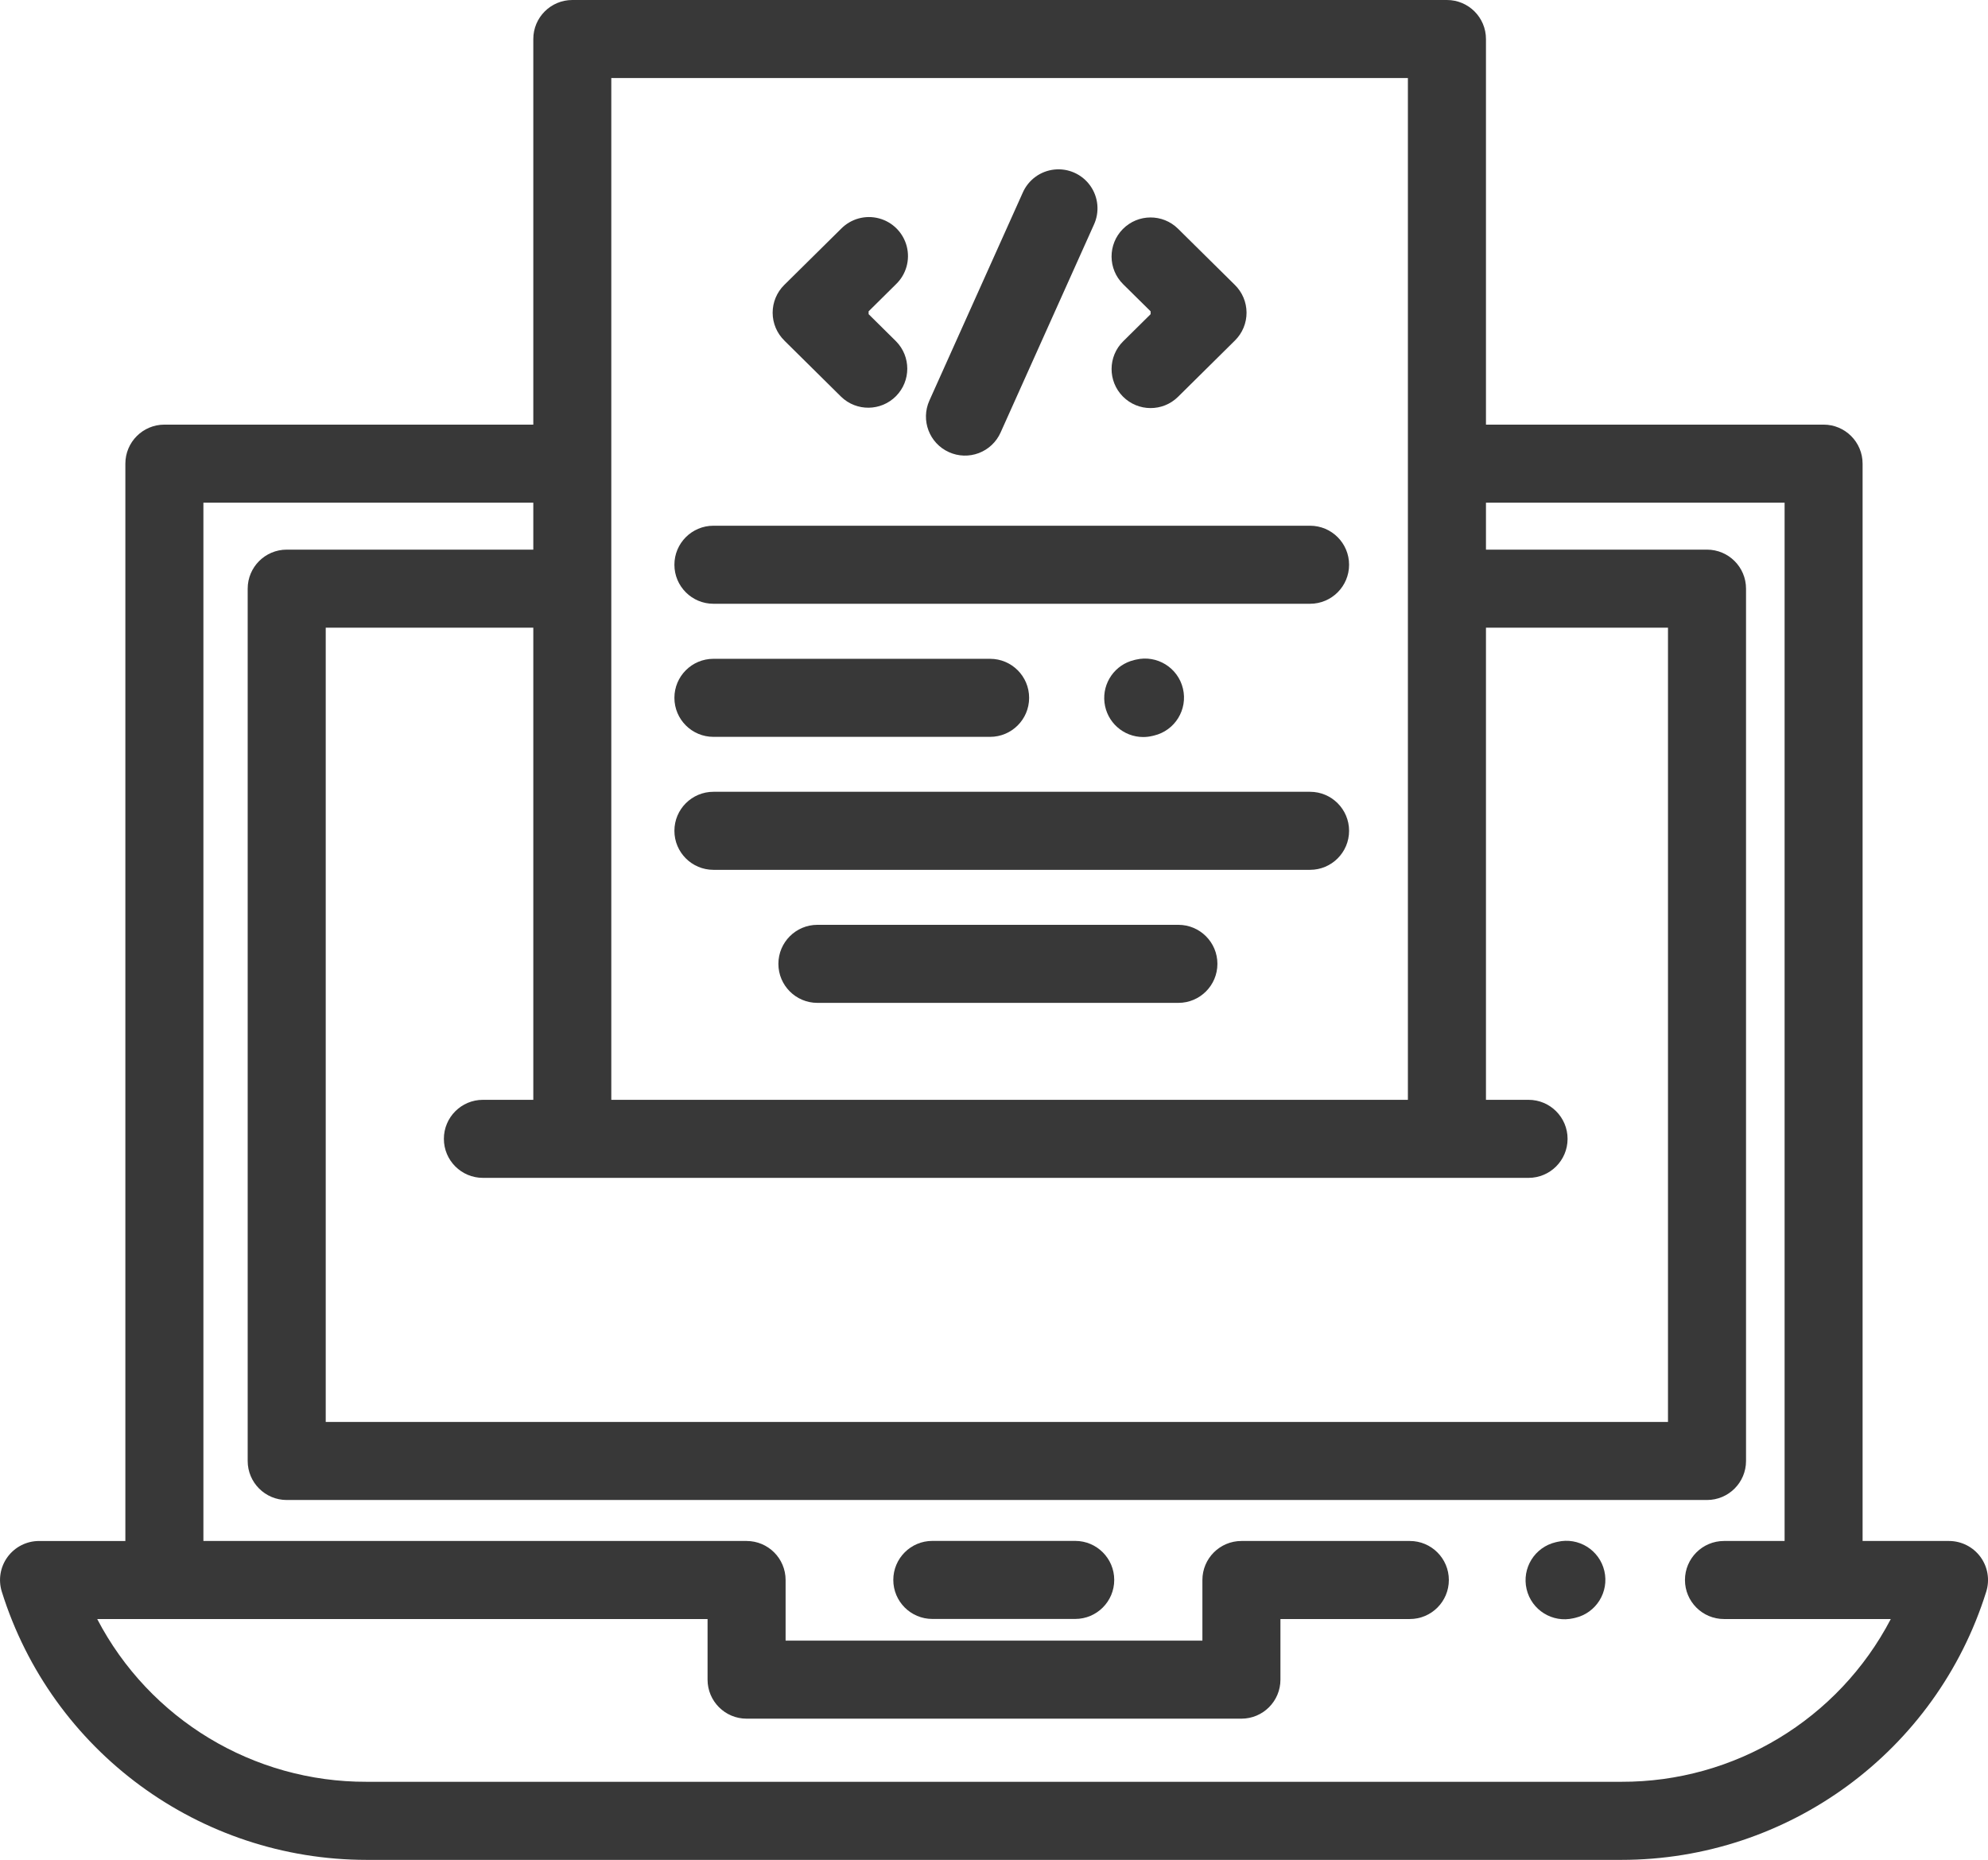
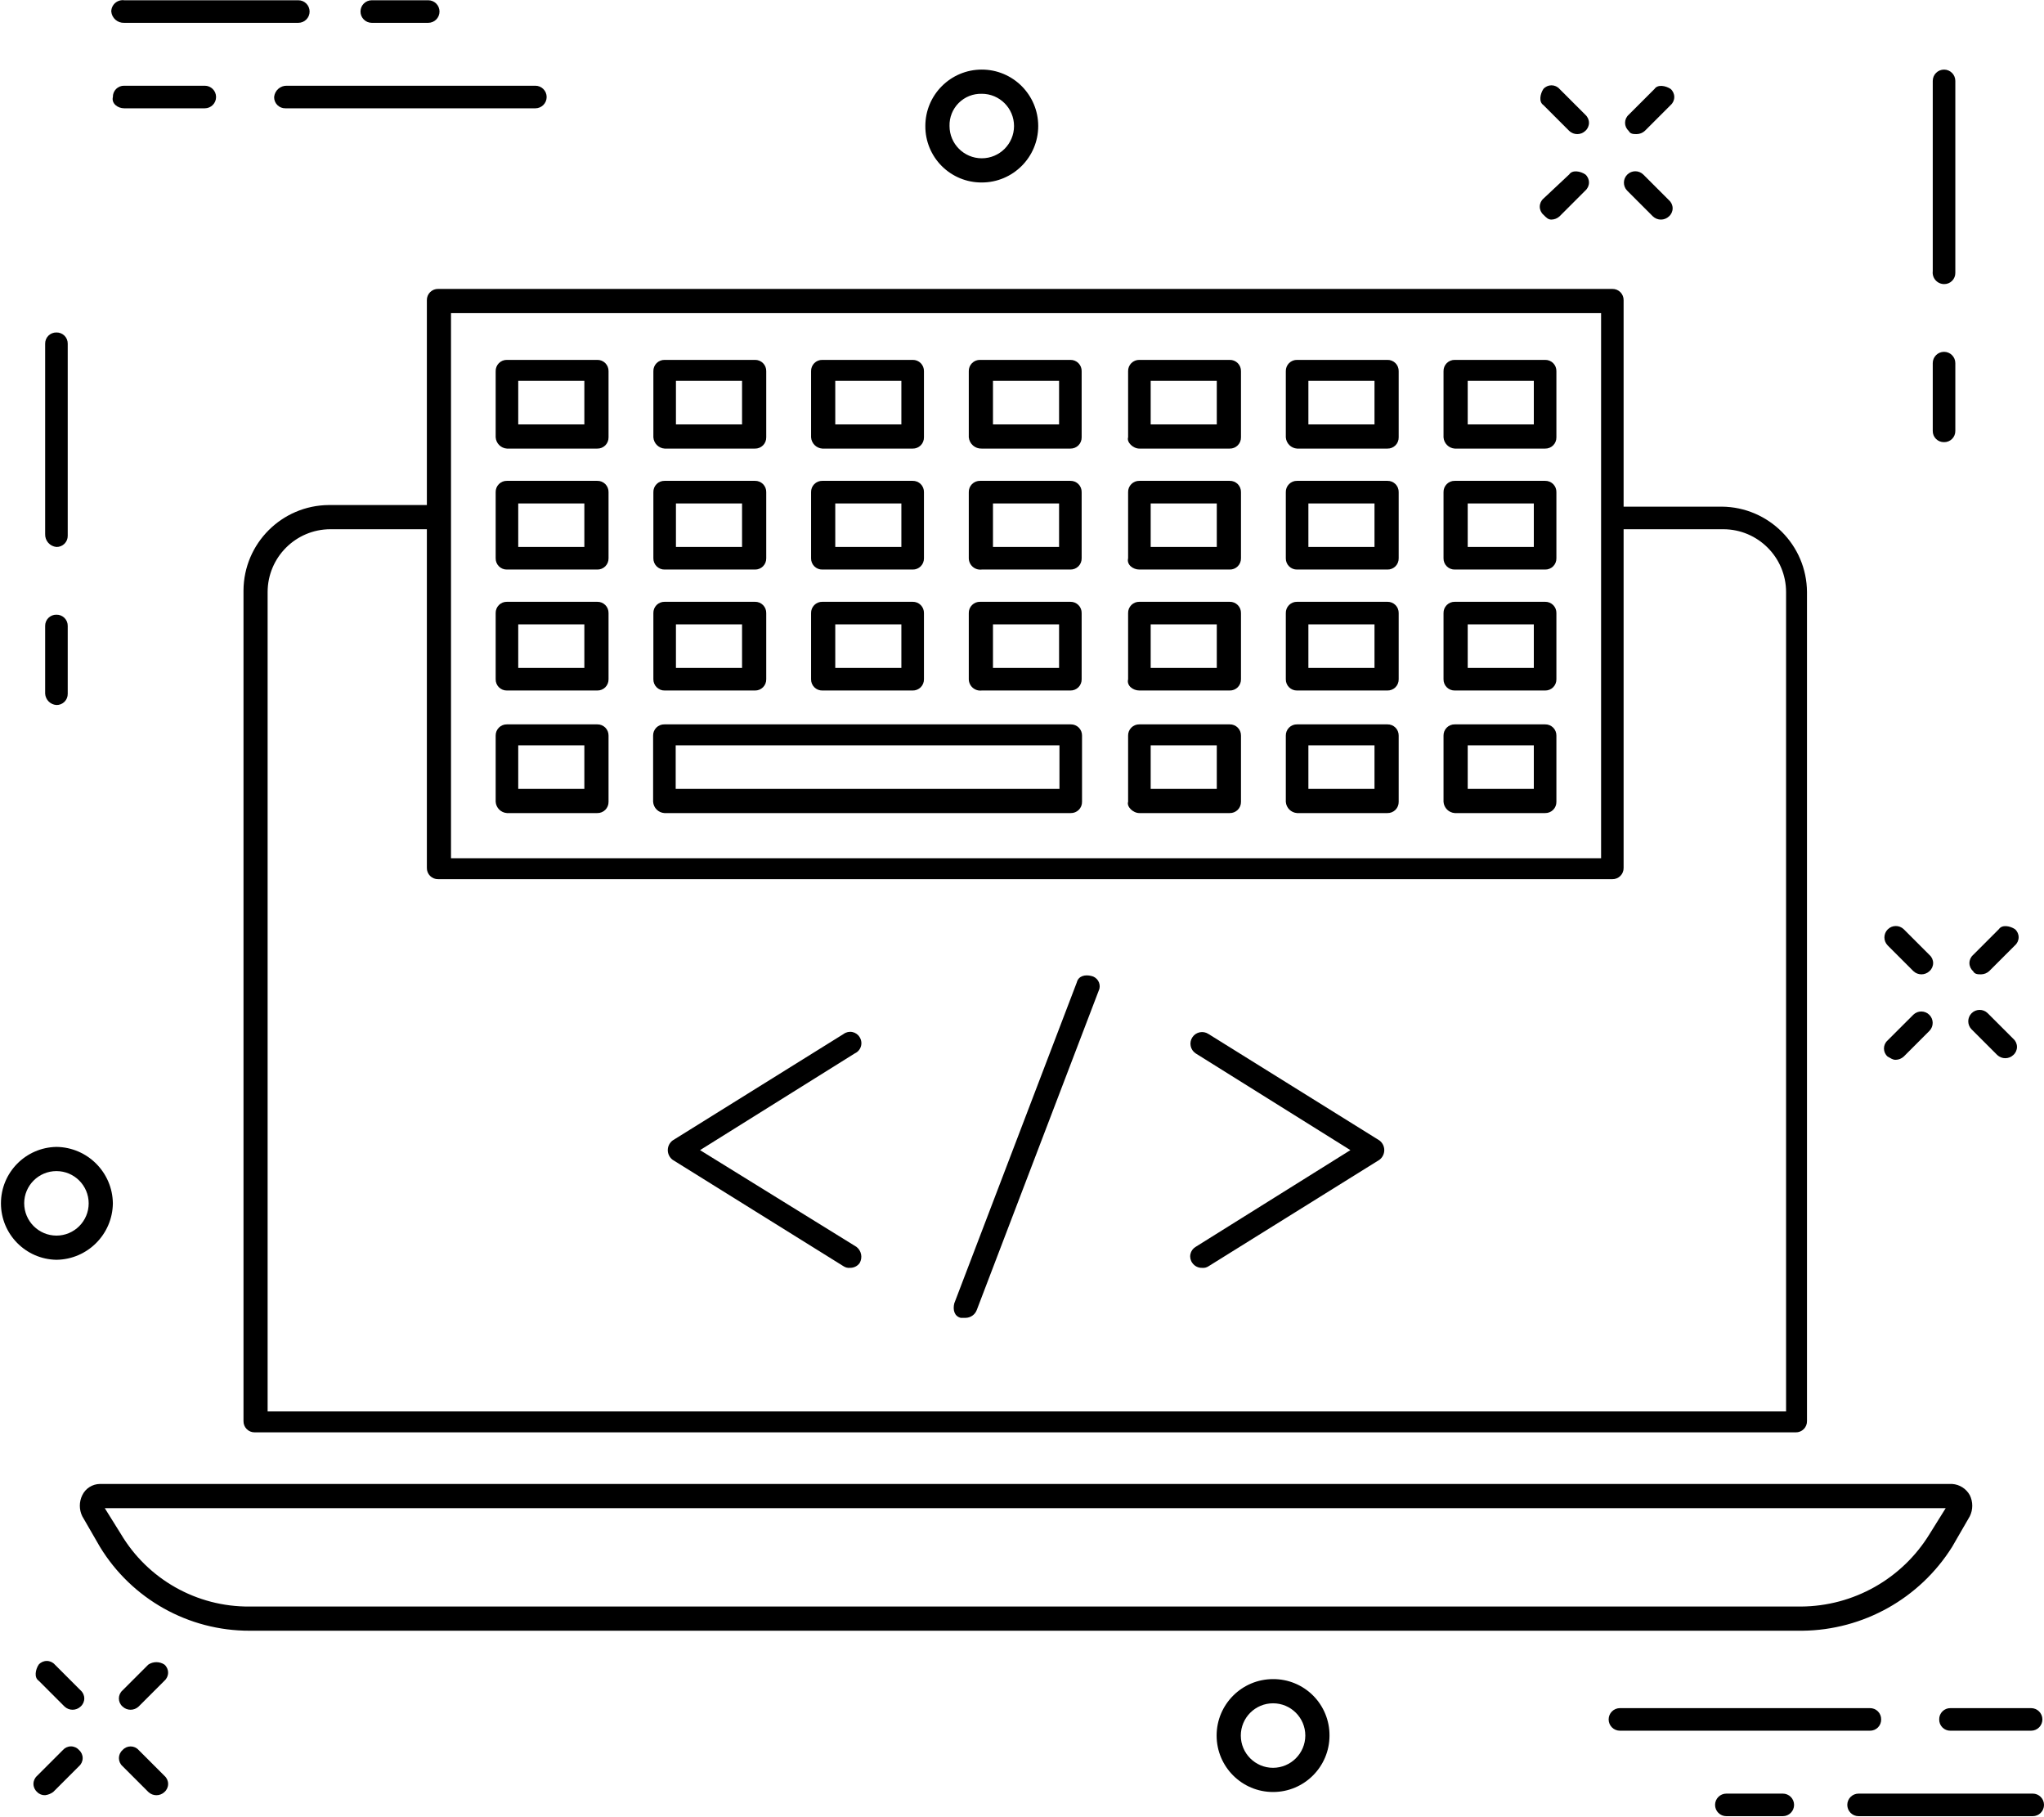
- <svg xmlns="http://www.w3.org/2000/svg" width="176.69" height="165.295" viewBox="0 0 176.69 165.295">
-   <g id="computer" transform="translate(0 0)">
-     <path id="Path_115" data-name="Path 115" d="M176.019,138.872a3.472,3.472,0,0,0-2.8-1.414h-7.674V41.708a3.469,3.469,0,0,0-3.469-3.469H132.071V3.969A3.469,3.469,0,0,0,128.6.5H50.864A3.468,3.468,0,0,0,47.4,3.969V38.24H14.612a3.469,3.469,0,0,0-3.469,3.469v95.75H3.469a3.468,3.468,0,0,0-3.309,4.5A33.98,33.98,0,0,0,32.592,165.8H144.1a33.98,33.98,0,0,0,32.433-23.833A3.469,3.469,0,0,0,176.019,138.872ZM54.332,7.436h70.8V98.249h-70.8Zm-3.469,97.749h84.993a3.468,3.468,0,1,0,0-6.936h-3.785V56.286h16.178v70.593H28.951V56.286H47.4V98.249h-4.48a3.468,3.468,0,1,0,0,6.936ZM144.1,158.86H32.592A26.915,26.915,0,0,1,8.64,144.394h5.918l.054,0,.054,0H62.888v5.387a3.469,3.469,0,0,0,3.469,3.469h43.98a3.468,3.468,0,0,0,3.467-3.469v-5.387h11.5a3.468,3.468,0,1,0,0-6.936H110.337a3.469,3.469,0,0,0-3.469,3.469v5.387H69.824v-5.387a3.468,3.468,0,0,0-3.467-3.469H18.079V45.175H47.4V49.35H25.484a3.469,3.469,0,0,0-3.469,3.469v77.527a3.469,3.469,0,0,0,3.469,3.469H151.716a3.469,3.469,0,0,0,3.469-3.469V52.819a3.469,3.469,0,0,0-3.469-3.469H132.071V45.175h26.542v92.283h-5.387a3.468,3.468,0,1,0,0,6.936h8.8l.054,0,.053,0h5.919A26.919,26.919,0,0,1,144.1,158.86Zm0,0" transform="translate(-0.001 -0.5)" fill="#383838" />
-     <path id="Path_116" data-name="Path 116" d="M246.232,397.344h-12.7a3.468,3.468,0,0,0,0,6.936h12.7a3.468,3.468,0,1,0,0-6.936Zm0,0" transform="translate(-150.669 -260.393)" fill="#383838" />
-     <path id="Path_117" data-name="Path 117" d="M395.735,397.411l-.156.036a3.468,3.468,0,1,0,1.583,6.754l.155-.036a3.468,3.468,0,0,0-1.581-6.754Zm0,0" transform="translate(-257.312 -260.377)" fill="#383838" />
-     <path id="Path_118" data-name="Path 118" d="M230.187,135.9H177.159a3.468,3.468,0,0,0,0,6.936h53.028a3.468,3.468,0,0,0,0-6.936Zm0,0" transform="translate(-113.751 -89.175)" fill="#383838" />
-     <path id="Path_119" data-name="Path 119" d="M177.159,177.1H201.75a3.468,3.468,0,0,0,0-6.936H177.159a3.468,3.468,0,0,0,0,6.936Zm0,0" transform="translate(-113.751 -111.611)" fill="#383838" />
-     <path id="Path_120" data-name="Path 120" d="M230.187,204.418H177.159a3.468,3.468,0,0,0,0,6.936h53.028a3.468,3.468,0,0,0,0-6.936Zm0,0" transform="translate(-113.751 -134.046)" fill="#383838" />
-     <path id="Path_121" data-name="Path 121" d="M236.023,238.68H203.94a3.468,3.468,0,0,0,0,6.936h32.083a3.468,3.468,0,1,0,0-6.936Zm0,0" transform="translate(-131.29 -156.484)" fill="#383838" />
-     <path id="Path_122" data-name="Path 122" d="M287.853,177.08a3.482,3.482,0,0,0,.8-.094l.156-.036a3.468,3.468,0,1,0-1.6-6.75l-.155.036a3.469,3.469,0,0,0,.794,6.844Zm0,0" transform="translate(-186.246 -111.575)" fill="#383838" />
-     <path id="Path_123" data-name="Path 123" d="M200.046,67.451l5.04,4.985a3.468,3.468,0,0,0,4.877-4.931l-2.439-2.413v-.253l2.437-2.412a3.468,3.468,0,1,0-4.877-4.931l-5.059,5a3.465,3.465,0,0,0,.02,4.951Zm0,0" transform="translate(-130.323 -37.17)" fill="#383838" />
-     <path id="Path_124" data-name="Path 124" d="M289.748,64.841v.253l-2.439,2.412a3.468,3.468,0,0,0,4.877,4.932l5.059-5.005a3.466,3.466,0,0,0-.019-4.95L292.185,57.5a3.468,3.468,0,0,0-4.877,4.932Zm0,0" transform="translate(-187.484 -37.171)" fill="#383838" />
-     <path id="Path_125" data-name="Path 125" d="M240.522,69.343a3.464,3.464,0,0,0,4.585-1.742l8.286-18.455a3.468,3.468,0,1,0-6.326-2.842L238.78,64.759A3.467,3.467,0,0,0,240.522,69.343Zm0,0" transform="translate(-156.178 -29.156)" fill="#383838" />
+ <svg xmlns="http://www.w3.org/2000/svg" width="258.978" height="230.077" viewBox="0 0 258.978 230.077">
+   <g id="noun_coding_749831" transform="translate(-1.021 -7.684)">
+     <g id="Group_72" data-name="Group 72" transform="translate(1.022 7.684)">
+       <path id="Path_175" data-name="Path 175" d="M99.866,18.747a1.481,1.481,0,0,0,2.043,0,1.361,1.361,0,0,0,0-2.043l-3.269-3.269a1.361,1.361,0,0,0-2.043,0c-.409.613-.613,1.634,0,2.043Z" transform="translate(98.954 -2.166)" />
+       <path id="Path_176" data-name="Path 176" d="M105.1,24.047a1.481,1.481,0,0,0,2.043,0,1.361,1.361,0,0,0,0-2.043l-3.269-3.269a1.445,1.445,0,0,0-2.043,2.043Z" transform="translate(104.32 3.362)" />
+       <path id="Path_177" data-name="Path 177" d="M97.656,24.418a1.561,1.561,0,0,0,1.022-.409l3.269-3.269a1.361,1.361,0,0,0,0-2.043c-.613-.409-1.634-.613-2.043,0l-3.269,3.065a1.361,1.361,0,0,0,0,2.043C97.043,24.214,97.248,24.418,97.656,24.418Z" transform="translate(98.917 3.399)" />
+       <path id="Path_178" data-name="Path 178" d="M102.956,19.118a1.561,1.561,0,0,0,1.022-.409l3.269-3.269a1.361,1.361,0,0,0,0-2.043c-.613-.409-1.634-.613-2.043,0l-3.269,3.269a1.361,1.361,0,0,0,0,2.043C102.139,19.118,102.548,19.118,102.956,19.118Z" transform="translate(104.424 -2.129)" />
+       <path id="Path_179" data-name="Path 179" d="M5.141,111.135a1.361,1.361,0,0,0-2.043,0c-.409.613-.613,1.634,0,2.043l3.269,3.269a1.481,1.481,0,0,0,2.043,0,1.361,1.361,0,0,0,0-2.043Z" transform="translate(1.806 99.737)" />
+       <path id="Path_180" data-name="Path 180" d="M10.378,116.435a1.361,1.361,0,0,0-2.043,0,1.361,1.361,0,0,0,0,2.043l3.269,3.269a1.481,1.481,0,0,0,2.043,0,1.361,1.361,0,0,0,0-2.043Z" transform="translate(7.192 105.265)" />
+       <path id="Path_181" data-name="Path 181" d="M6.3,116.435,3.035,119.7a1.361,1.361,0,0,0,0,2.043,1.32,1.32,0,0,0,1.022.409,2.157,2.157,0,0,0,1.022-.409l3.269-3.269a1.361,1.361,0,0,0,0-2.043A1.361,1.361,0,0,0,6.3,116.435Z" transform="translate(1.664 105.265)" />
+       <path id="Path_182" data-name="Path 182" d="M11.6,111.056l-3.269,3.269a1.361,1.361,0,0,0,0,2.043,1.481,1.481,0,0,0,2.043,0l3.269-3.269a1.361,1.361,0,0,0,0-2.043A1.856,1.856,0,0,0,11.6,111.056Z" transform="translate(7.192 99.816)" />
+       <path id="Path_183" data-name="Path 183" d="M121.3,70.847a1.481,1.481,0,0,0,2.043,0,1.361,1.361,0,0,0,0-2.043l-3.269-3.269a1.445,1.445,0,0,0-2.043,2.043Z" transform="translate(121.126 52.175)" />
+       <path id="Path_184" data-name="Path 184" d="M126.5,76.047a1.481,1.481,0,0,0,2.043,0,1.361,1.361,0,0,0,0-2.043l-3.269-3.269a1.445,1.445,0,0,0-2.043,2.043Z" transform="translate(126.55 57.599)" />
+       <path id="Path_185" data-name="Path 185" d="M119.056,76.555a1.561,1.561,0,0,0,1.022-.409l3.269-3.269a1.445,1.445,0,0,0-2.043-2.043L118.035,74.1a1.361,1.361,0,0,0,0,2.043C118.443,76.351,118.648,76.555,119.056,76.555Z" transform="translate(121.126 57.703)" />
+       <path id="Path_186" data-name="Path 186" d="M124.356,71.218a1.561,1.561,0,0,0,1.022-.409l3.269-3.269a1.361,1.361,0,0,0,0-2.043c-.613-.409-1.634-.613-2.043,0l-3.269,3.269a1.361,1.361,0,0,0,0,2.043C123.539,71.218,123.948,71.218,124.356,71.218Z" transform="translate(126.655 52.213)" />
+       <path id="Path_187" data-name="Path 187" d="M4.73,55.472a1.4,1.4,0,0,0,1.43-1.43V29.73A1.4,1.4,0,0,0,4.73,28.3,1.4,1.4,0,0,0,3.3,29.73V53.838A1.579,1.579,0,0,0,4.73,55.472Z" transform="translate(2.42 13.818)" />
+       <path id="Path_188" data-name="Path 188" d="M4.73,57.241a1.4,1.4,0,0,0,1.43-1.43V47.23A1.4,1.4,0,0,0,4.73,45.8,1.4,1.4,0,0,0,3.3,47.23v8.581A1.535,1.535,0,0,0,4.73,57.241Z" transform="translate(2.42 32.071)" />
+       <path id="Path_189" data-name="Path 189" d="M122.03,39.172a1.4,1.4,0,0,0,1.43-1.43V13.43a1.43,1.43,0,1,0-2.86,0V37.538A1.457,1.457,0,0,0,122.03,39.172Z" transform="translate(124.282 -3.183)" />
+       <path id="Path_190" data-name="Path 190" d="M122.03,40.941a1.4,1.4,0,0,0,1.43-1.43V30.93a1.43,1.43,0,1,0-2.86,0v8.581A1.4,1.4,0,0,0,122.03,40.941Z" transform="translate(124.282 15.07)" />
+       <path id="Path_191" data-name="Path 191" d="M65.151,26.3A7.151,7.151,0,1,0,58,19.151,7.106,7.106,0,0,0,65.151,26.3Zm0-11.237a4.086,4.086,0,1,1-4.086,4.086A3.972,3.972,0,0,1,65.151,15.065Z" transform="translate(59.241 -3.183)" />
+       <path id="Path_192" data-name="Path 192" d="M83.251,111.8a7.151,7.151,0,1,0,7.151,7.151A7.106,7.106,0,0,0,83.251,111.8Zm0,11.237a4.086,4.086,0,1,1,4.086-4.086A4.1,4.1,0,0,1,83.251,123.037Z" transform="translate(78.047 100.911)" />
+       <path id="Path_193" data-name="Path 193" d="M14.8,85.951A7.239,7.239,0,0,0,7.651,78.8a7.151,7.151,0,0,0,0,14.3A7.239,7.239,0,0,0,14.8,85.951Zm-11.237,0a4.086,4.086,0,1,1,4.086,4.086A4.1,4.1,0,0,1,3.565,85.951Z" transform="translate(-0.5 66.491)" />
+       <path id="Path_194" data-name="Path 194" d="M17.5,14.43a1.4,1.4,0,0,0,1.43,1.43H50.6a1.43,1.43,0,1,0,0-2.86H19.134A1.579,1.579,0,0,0,17.5,14.43Z" transform="translate(17.231 -2.14)" />
+       <path id="Path_195" data-name="Path 195" d="M8.946,15.86H19.161a1.43,1.43,0,0,0,0-2.86H8.946a1.4,1.4,0,0,0-1.43,1.43C7.312,15.247,8.129,15.86,8.946,15.86Z" transform="translate(6.785 -2.14)" />
+       <path id="Path_196" data-name="Path 196" d="M9.034,10.576H31.1a1.43,1.43,0,1,0,0-2.86H9.034A1.448,1.448,0,0,0,7.4,9.146,1.579,1.579,0,0,0,9.034,10.576Z" transform="translate(6.697 -7.684)" />
+       <path id="Path_197" data-name="Path 197" d="M24.33,10.56h7.151a1.43,1.43,0,0,0,0-2.86H24.33a1.43,1.43,0,1,0,0,2.86Z" transform="translate(22.775 -7.668)" />
+       <path id="Path_198" data-name="Path 198" d="M135.027,115.03a1.4,1.4,0,0,0-1.43-1.43H101.93a1.43,1.43,0,0,0,0,2.86H133.6A1.4,1.4,0,0,0,135.027,115.03Z" transform="translate(103.317 102.788)" />
+       <path id="Path_199" data-name="Path 199" d="M121,115.03a1.4,1.4,0,0,0,1.43,1.43h10.215a1.43,1.43,0,0,0,0-2.86H122.43A1.4,1.4,0,0,0,121,115.03Z" transform="translate(124.699 102.788)" />
+       <path id="Path_200" data-name="Path 200" d="M138.795,118.9H116.73a1.43,1.43,0,0,0,0,2.86h22.065a1.43,1.43,0,0,0,0-2.86Z" transform="translate(118.754 108.316)" />
+       <path id="Path_201" data-name="Path 201" d="M115.681,118.9H108.53a1.43,1.43,0,1,0,0,2.86h7.151a1.43,1.43,0,1,0,0-2.86Z" transform="translate(110.201 108.316)" />
+       <path id="Path_202" data-name="Path 202" d="M242.675,107.668l2.243-3.882a3.036,3.036,0,0,0,0-2.656,2.765,2.765,0,0,0-2.243-1.43H8a2.507,2.507,0,0,0-2.243,1.43,3.036,3.036,0,0,0,0,2.656L8,107.668A22.152,22.152,0,0,0,26.96,118.292H223.714A22.673,22.673,0,0,0,242.675,107.668ZM10.649,106.033,8.61,102.765H241.86l-2.039,3.269a19.235,19.235,0,0,1-16.311,9.194H26.96A18.786,18.786,0,0,1,10.649,106.033Z" transform="translate(4.663 88.29)" />
+       <path id="Path_203" data-name="Path 203" d="M76.8,71.909a1.473,1.473,0,1,0-1.634,2.452L94.776,86.618,75.163,98.876a1.4,1.4,0,0,0-.409,2.043,1.456,1.456,0,0,0,1.226.613,1.228,1.228,0,0,0,.817-.2L98.454,87.844a1.532,1.532,0,0,0,0-2.452Z" transform="translate(76.321 59.081)" />
+       <path id="Path_204" data-name="Path 204" d="M66.312,72.363a1.4,1.4,0,0,0-2.043-.409L42.613,85.439a1.532,1.532,0,0,0,0,2.452l21.656,13.484a1.228,1.228,0,0,0,.817.2,1.456,1.456,0,0,0,1.226-.613,1.584,1.584,0,0,0-.409-2.043L46.086,86.665,65.7,74.406A1.416,1.416,0,0,0,66.312,72.363Z" transform="translate(42.61 59.035)" />
+       <path id="Path_205" data-name="Path 205" d="M77.2,68.238c-.817-.2-1.634,0-1.839.817L59.838,109.711c-.2.817,0,1.634.817,1.839h.613a1.536,1.536,0,0,0,1.43-1.022L78.225,69.872A1.342,1.342,0,0,0,77.2,68.238Z" transform="translate(61.07 55.397)" />
+       <path id="Path_206" data-name="Path 206" d="M38.834,27.03V52.977H26.4A10.886,10.886,0,0,0,15.6,63.8V169.02a1.4,1.4,0,0,0,1.427,1.43H212.27a1.4,1.4,0,0,0,1.427-1.43V64.009a10.886,10.886,0,0,0-10.8-10.828H190.463V27.03a1.4,1.4,0,0,0-1.427-1.43H40.26A1.4,1.4,0,0,0,38.834,27.03ZM203.1,56.041a7.968,7.968,0,0,1,7.948,7.968V167.795H18.657V64.009a7.968,7.968,0,0,1,7.948-7.968H38.834v42.9a1.4,1.4,0,0,0,1.427,1.43H189.036a1.4,1.4,0,0,0,1.427-1.43v-42.9ZM41.891,28.665H187.61V97.719H41.891Z" transform="translate(15.25 11.002)" />
+       <path id="Path_207" data-name="Path 207" d="M32.73,41.237H44.171a1.4,1.4,0,0,0,1.43-1.43V31.43A1.4,1.4,0,0,0,44.171,30H32.73a1.4,1.4,0,0,0-1.43,1.43v8.376A1.535,1.535,0,0,0,32.73,41.237Zm1.43-8.581h8.376v5.516H34.16Z" transform="translate(31.501 15.591)" />
+       <path id="Path_208" data-name="Path 208" d="M42.53,41.237H53.971a1.4,1.4,0,0,0,1.43-1.43V31.43A1.4,1.4,0,0,0,53.971,30H42.53a1.4,1.4,0,0,0-1.43,1.43v8.376A1.535,1.535,0,0,0,42.53,41.237Zm1.43-8.581h8.376v5.516H43.96Z" transform="translate(41.682 15.591)" />
+       <path id="Path_209" data-name="Path 209" d="M52.33,41.237H63.771a1.4,1.4,0,0,0,1.43-1.43V31.43A1.4,1.4,0,0,0,63.771,30H52.33a1.4,1.4,0,0,0-1.43,1.43v8.376A1.535,1.535,0,0,0,52.33,41.237Zm1.634-8.581h8.376v5.516H53.965Z" transform="translate(51.864 15.591)" />
+       <path id="Path_210" data-name="Path 210" d="M62.334,41.237H73.571A1.4,1.4,0,0,0,75,39.807V31.43A1.4,1.4,0,0,0,73.571,30H62.13a1.4,1.4,0,0,0-1.43,1.43v8.376A1.583,1.583,0,0,0,62.334,41.237Zm1.43-8.581h8.376v5.516H63.765V32.656Z" transform="translate(62.046 15.591)" />
+       <path id="Path_211" data-name="Path 211" d="M72.046,41.237H83.487a1.4,1.4,0,0,0,1.43-1.43V31.43A1.4,1.4,0,0,0,83.487,30H72.046a1.4,1.4,0,0,0-1.43,1.43v8.376C70.412,40.419,71.229,41.237,72.046,41.237Zm1.43-8.581h8.376v5.516H73.476Z" transform="translate(72.316 15.591)" />
+       <path id="Path_212" data-name="Path 212" d="M81.83,41.237H93.271a1.4,1.4,0,0,0,1.43-1.43V31.43A1.4,1.4,0,0,0,93.271,30H81.83a1.4,1.4,0,0,0-1.43,1.43v8.376A1.535,1.535,0,0,0,81.83,41.237Zm1.43-8.581h8.376v5.516H83.26Z" transform="translate(82.514 15.591)" />
+       <path id="Path_213" data-name="Path 213" d="M91.63,41.237h11.441a1.4,1.4,0,0,0,1.43-1.43V31.43a1.4,1.4,0,0,0-1.43-1.43H91.63a1.4,1.4,0,0,0-1.43,1.43v8.376A1.535,1.535,0,0,0,91.63,41.237Zm1.634-8.581h8.376v5.516H93.265Z" transform="translate(92.696 15.591)" />
+       <path id="Path_214" data-name="Path 214" d="M32.73,48.737H44.171a1.4,1.4,0,0,0,1.43-1.43V38.93a1.4,1.4,0,0,0-1.43-1.43H32.73a1.4,1.4,0,0,0-1.43,1.43v8.376A1.4,1.4,0,0,0,32.73,48.737Zm1.43-8.376h8.376v5.516H34.16Z" transform="translate(31.501 23.414)" />
+       <path id="Path_215" data-name="Path 215" d="M42.53,48.737H53.971a1.4,1.4,0,0,0,1.43-1.43V38.93a1.4,1.4,0,0,0-1.43-1.43H42.53a1.4,1.4,0,0,0-1.43,1.43v8.376A1.4,1.4,0,0,0,42.53,48.737Zm1.43-8.376h8.376v5.516H43.96Z" transform="translate(41.682 23.414)" />
+       <path id="Path_216" data-name="Path 216" d="M52.33,48.737H63.771a1.4,1.4,0,0,0,1.43-1.43V38.93a1.4,1.4,0,0,0-1.43-1.43H52.33a1.4,1.4,0,0,0-1.43,1.43v8.376A1.4,1.4,0,0,0,52.33,48.737Zm1.634-8.376h8.376v5.516H53.965Z" transform="translate(51.864 23.414)" />
+       <path id="Path_217" data-name="Path 217" d="M62.334,48.737H73.571A1.4,1.4,0,0,0,75,47.307V38.93a1.4,1.4,0,0,0-1.43-1.43H62.13a1.4,1.4,0,0,0-1.43,1.43v8.376A1.457,1.457,0,0,0,62.334,48.737Zm1.43-8.376h8.376v5.516H63.765V40.36Z" transform="translate(62.046 23.414)" />
+       <path id="Path_218" data-name="Path 218" d="M72.046,48.737H83.487a1.4,1.4,0,0,0,1.43-1.43V38.93a1.4,1.4,0,0,0-1.43-1.43H72.046a1.4,1.4,0,0,0-1.43,1.43v8.376C70.412,48.124,71.229,48.737,72.046,48.737Zm1.43-8.376h8.376v5.516H73.476Z" transform="translate(72.316 23.414)" />
+       <path id="Path_219" data-name="Path 219" d="M81.83,48.737H93.271a1.4,1.4,0,0,0,1.43-1.43V38.93a1.4,1.4,0,0,0-1.43-1.43H81.83a1.4,1.4,0,0,0-1.43,1.43v8.376A1.4,1.4,0,0,0,81.83,48.737Zm1.43-8.376h8.376v5.516H83.26Z" transform="translate(82.514 23.414)" />
+       <path id="Path_220" data-name="Path 220" d="M91.63,48.737h11.441a1.4,1.4,0,0,0,1.43-1.43V38.93a1.4,1.4,0,0,0-1.43-1.43H91.63a1.4,1.4,0,0,0-1.43,1.43v8.376A1.4,1.4,0,0,0,91.63,48.737Zm1.634-8.376h8.376v5.516H93.265Z" transform="translate(92.696 23.414)" />
+       <path id="Path_221" data-name="Path 221" d="M32.73,56.237H44.171a1.4,1.4,0,0,0,1.43-1.43V46.43A1.4,1.4,0,0,0,44.171,45H32.73a1.4,1.4,0,0,0-1.43,1.43v8.376A1.4,1.4,0,0,0,32.73,56.237Zm1.43-8.376h8.376v5.516H34.16Z" transform="translate(31.501 31.237)" />
+       <path id="Path_222" data-name="Path 222" d="M42.53,56.237H53.971a1.4,1.4,0,0,0,1.43-1.43V46.43A1.4,1.4,0,0,0,53.971,45H42.53a1.4,1.4,0,0,0-1.43,1.43v8.376A1.4,1.4,0,0,0,42.53,56.237Zm1.43-8.376h8.376v5.516H43.96Z" transform="translate(41.682 31.237)" />
+       <path id="Path_223" data-name="Path 223" d="M52.33,56.237H63.771a1.4,1.4,0,0,0,1.43-1.43V46.43A1.4,1.4,0,0,0,63.771,45H52.33a1.4,1.4,0,0,0-1.43,1.43v8.376A1.4,1.4,0,0,0,52.33,56.237Zm1.634-8.376h8.376v5.516H53.965Z" transform="translate(51.864 31.237)" />
+       <path id="Path_224" data-name="Path 224" d="M62.334,56.237H73.571A1.4,1.4,0,0,0,75,54.807V46.43A1.4,1.4,0,0,0,73.571,45H62.13a1.4,1.4,0,0,0-1.43,1.43v8.376A1.457,1.457,0,0,0,62.334,56.237Zm1.43-8.376h8.376v5.516H63.765V47.86Z" transform="translate(62.046 31.237)" />
+       <path id="Path_225" data-name="Path 225" d="M72.046,56.237H83.487a1.4,1.4,0,0,0,1.43-1.43V46.43A1.4,1.4,0,0,0,83.487,45H72.046a1.4,1.4,0,0,0-1.43,1.43v8.376C70.412,55.624,71.229,56.237,72.046,56.237Zm1.43-8.376h8.376v5.516H73.476Z" transform="translate(72.316 31.237)" />
+       <path id="Path_226" data-name="Path 226" d="M81.83,56.237H93.271a1.4,1.4,0,0,0,1.43-1.43V46.43A1.4,1.4,0,0,0,93.271,45H81.83a1.4,1.4,0,0,0-1.43,1.43v8.376A1.4,1.4,0,0,0,81.83,56.237Zm1.43-8.376h8.376v5.516H83.26Z" transform="translate(82.514 31.237)" />
+       <path id="Path_227" data-name="Path 227" d="M91.63,56.237h11.441a1.4,1.4,0,0,0,1.43-1.43V46.43a1.4,1.4,0,0,0-1.43-1.43H91.63a1.4,1.4,0,0,0-1.43,1.43v8.376A1.4,1.4,0,0,0,91.63,56.237Zm1.634-8.376h8.376v5.516H93.265Z" transform="translate(92.696 31.237)" />
+       <path id="Path_228" data-name="Path 228" d="M32.73,63.837H44.171a1.4,1.4,0,0,0,1.43-1.43V54.03a1.4,1.4,0,0,0-1.43-1.43H32.73a1.4,1.4,0,0,0-1.43,1.43v8.376A1.535,1.535,0,0,0,32.73,63.837Zm1.43-8.581h8.376v5.516H34.16Z" transform="translate(31.501 39.164)" />
+       <path id="Path_229" data-name="Path 229" d="M42.53,63.837H94.014a1.4,1.4,0,0,0,1.43-1.43V54.03a1.4,1.4,0,0,0-1.43-1.43H42.53a1.4,1.4,0,0,0-1.43,1.43v8.376A1.535,1.535,0,0,0,42.53,63.837Zm1.43-8.581H92.584v5.516H43.96Z" transform="translate(41.65 39.164)" />
+       <path id="Path_230" data-name="Path 230" d="M72.046,63.837H83.487a1.4,1.4,0,0,0,1.43-1.43V54.03a1.4,1.4,0,0,0-1.43-1.43H72.046a1.4,1.4,0,0,0-1.43,1.43v8.376C70.412,63.019,71.229,63.837,72.046,63.837Zm1.43-8.581h8.376v5.516H73.476Z" transform="translate(72.316 39.164)" />
+       <path id="Path_231" data-name="Path 231" d="M81.83,63.837H93.271a1.4,1.4,0,0,0,1.43-1.43V54.03a1.4,1.4,0,0,0-1.43-1.43H81.83a1.4,1.4,0,0,0-1.43,1.43v8.376A1.535,1.535,0,0,0,81.83,63.837Zm1.43-8.581h8.376v5.516H83.26Z" transform="translate(82.514 39.164)" />
+       <path id="Path_232" data-name="Path 232" d="M91.63,63.837h11.441a1.4,1.4,0,0,0,1.43-1.43V54.03a1.4,1.4,0,0,0-1.43-1.43H91.63a1.4,1.4,0,0,0-1.43,1.43v8.376A1.535,1.535,0,0,0,91.63,63.837Zm1.634-8.581h8.376v5.516H93.265Z" transform="translate(92.696 39.164)" />
+     </g>
  </g>
</svg>
